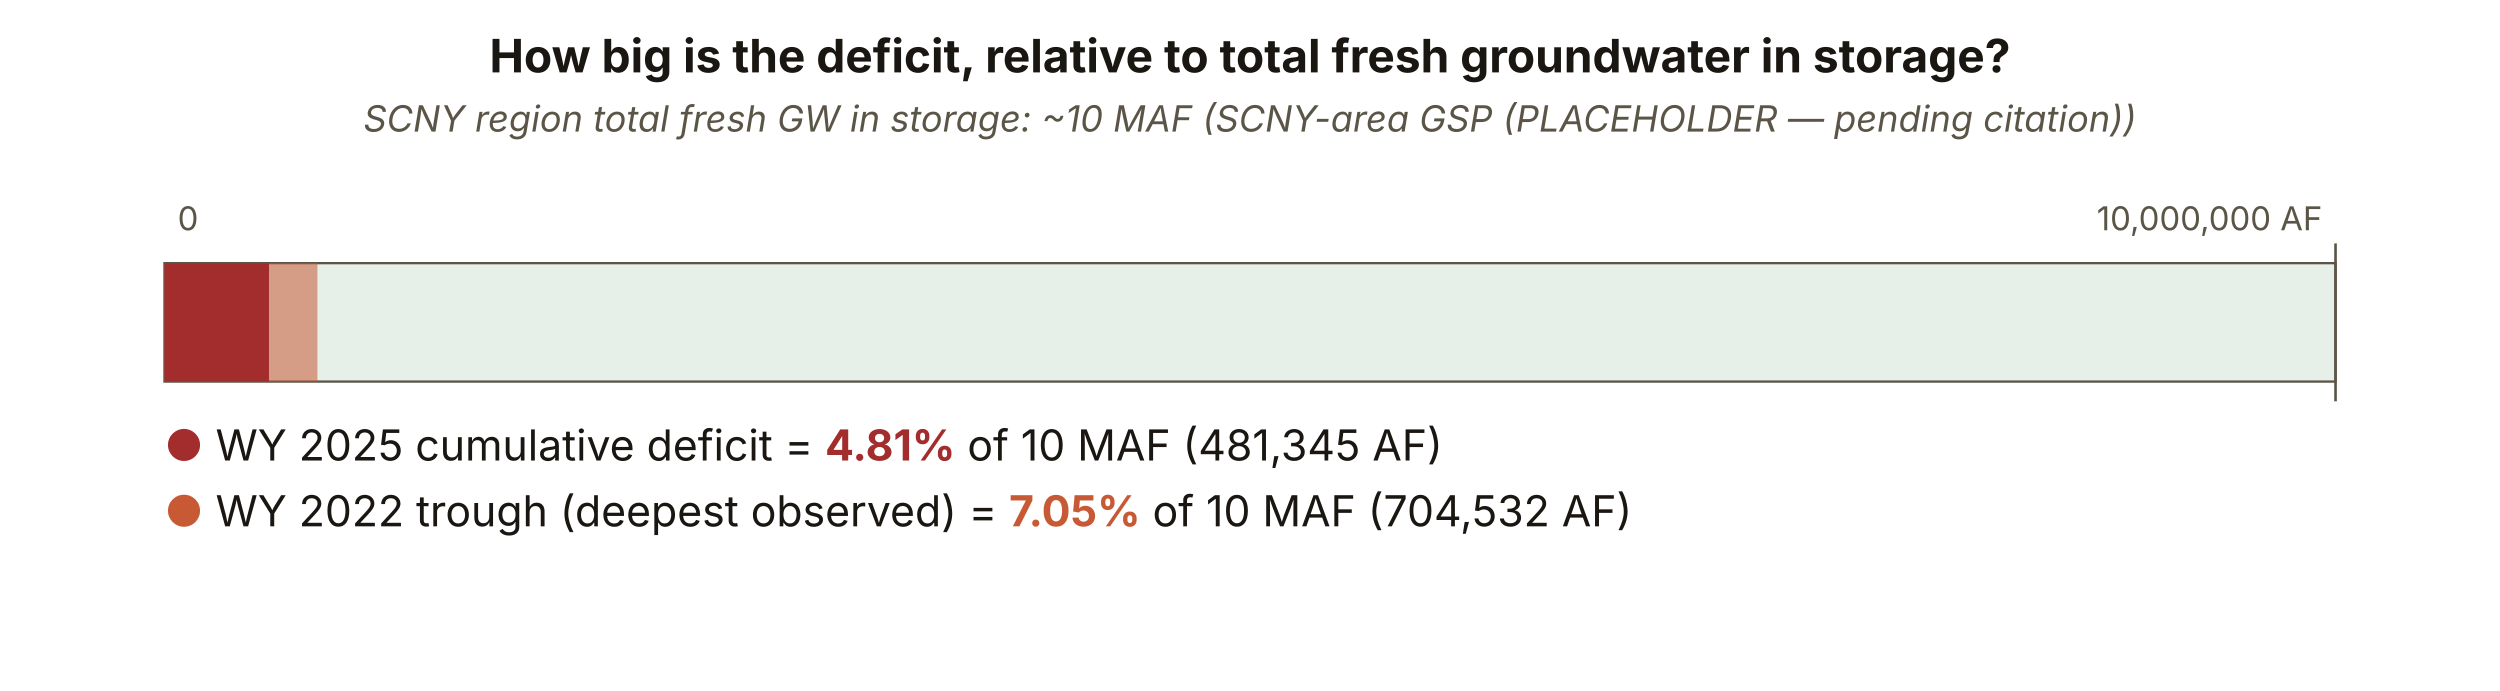
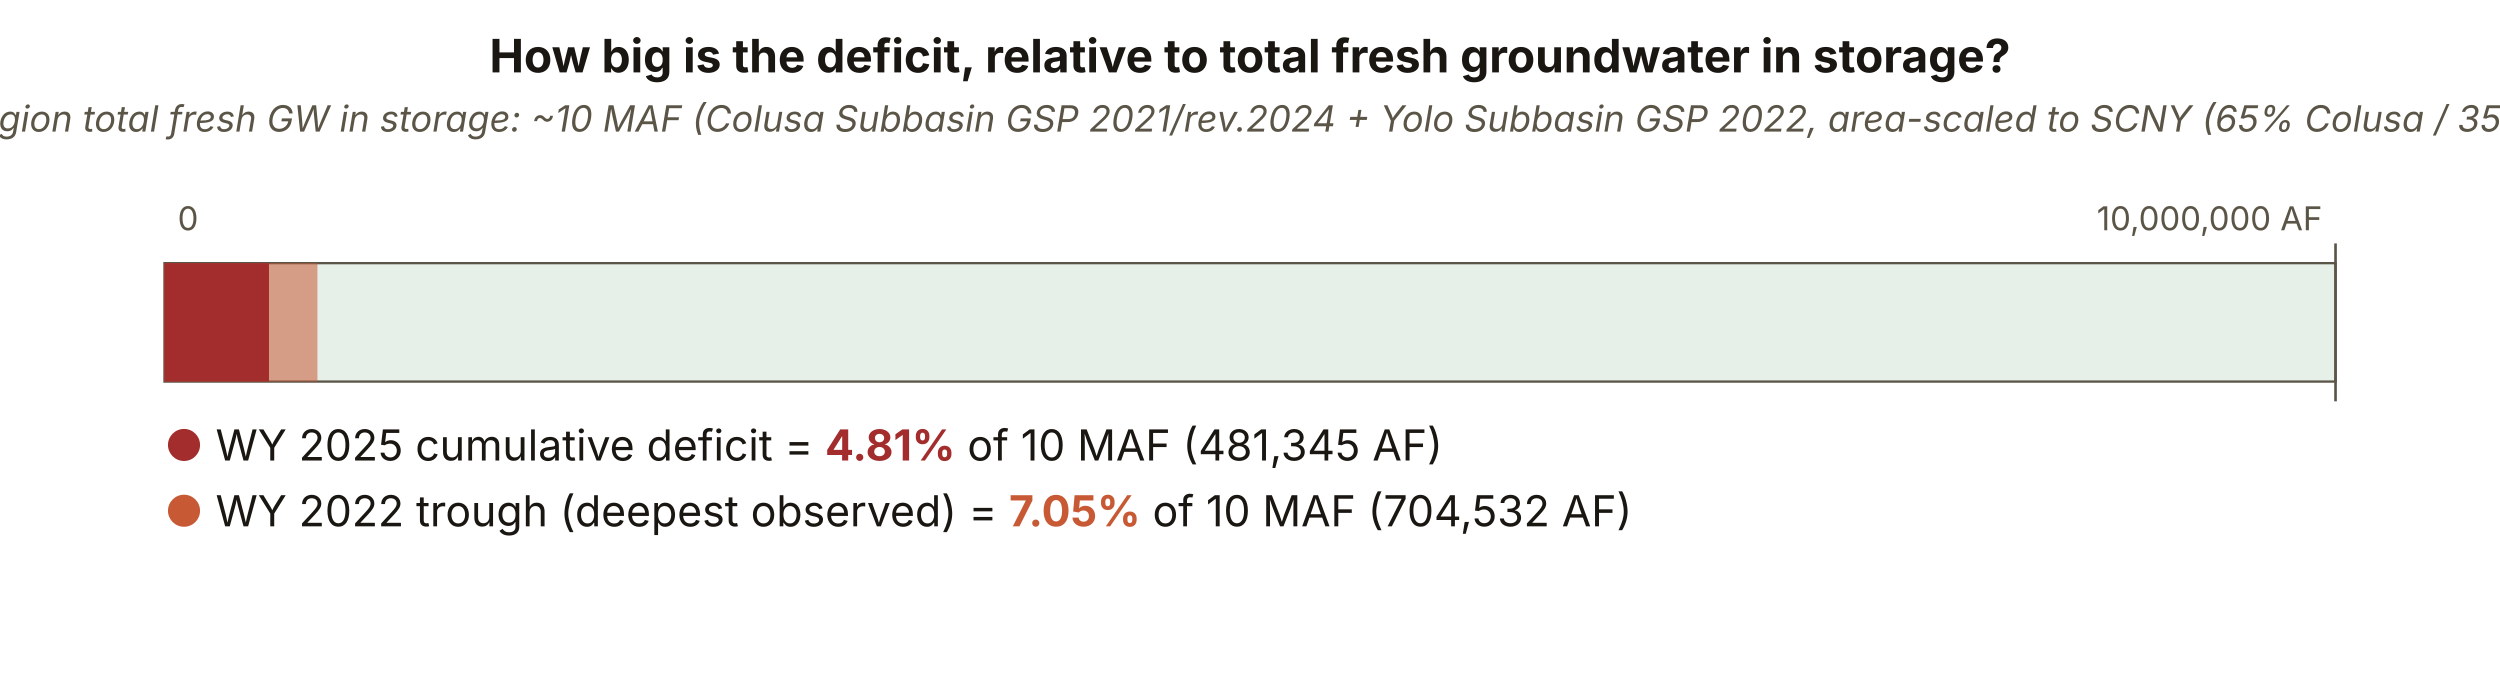
<svg xmlns="http://www.w3.org/2000/svg" viewBox="0 0 760 210" style="background:#fafaf7;font-family:'Inter',ui-sans-serif,system-ui;width:100%;height:auto;display:block;">
  <text x="380.0" y="22" text-anchor="middle" font-size="14" font-weight="700" fill="#1a1612">How big is the deficit, relative to total fresh groundwater in storage?</text>
-   <text x="380.0" y="40" text-anchor="middle" font-size="11" fill="#5b5547" font-style="italic">SCNY region total fresh GW in storage: ~10 MAF (SCNY-area GSP (PLACEHOLDER — pending citation))</text>
+   <text x="380.0" y="40" text-anchor="middle" font-size="11" fill="#5b5547" font-style="italic">SCNY region total fresh GW in storage: ~10 MAF (Colusa Subbasin GSP 2021/rev.2024 + Yolo Subbasin GSP 2022, area-scaled to SCNY (65% Colusa / 35% Yolo))</text>
  <rect x="50" y="80" width="660" height="36" fill="#e6f0e8" stroke="#5b5547" stroke-width="0.7" />
  <rect x="50" y="80" width="46.50" height="36" fill="#c75a35" fill-opacity="0.55" />
  <rect x="50" y="80" width="31.77" height="36" fill="#a32d2d" />
  <line x1="710" y1="74" x2="710" y2="122" stroke="#5b5547" stroke-width="0.8" />
  <text x="706" y="70" text-anchor="end" font-size="10" fill="#5b5547">10,000,000 AF</text>
  <text x="54" y="70" font-size="10" fill="#5b5547">0</text>
  <text x="50" y="140" font-size="13" fill="#1a1612">
    <tspan font-weight="700" fill="#a32d2d">●</tspan> WY 2025 cumulative deficit = <tspan font-weight="700" fill="#a32d2d">4.81%</tspan> of 10 MAF (481,345 AF)</text>
  <text x="50" y="160" font-size="13" fill="#1a1612">
    <tspan font-weight="700" fill="#c75a35">●</tspan> WY 2022 trough (deepest observed) = <tspan font-weight="700" fill="#c75a35">7.05%</tspan> of 10 MAF (704,532 AF)</text>
</svg>
